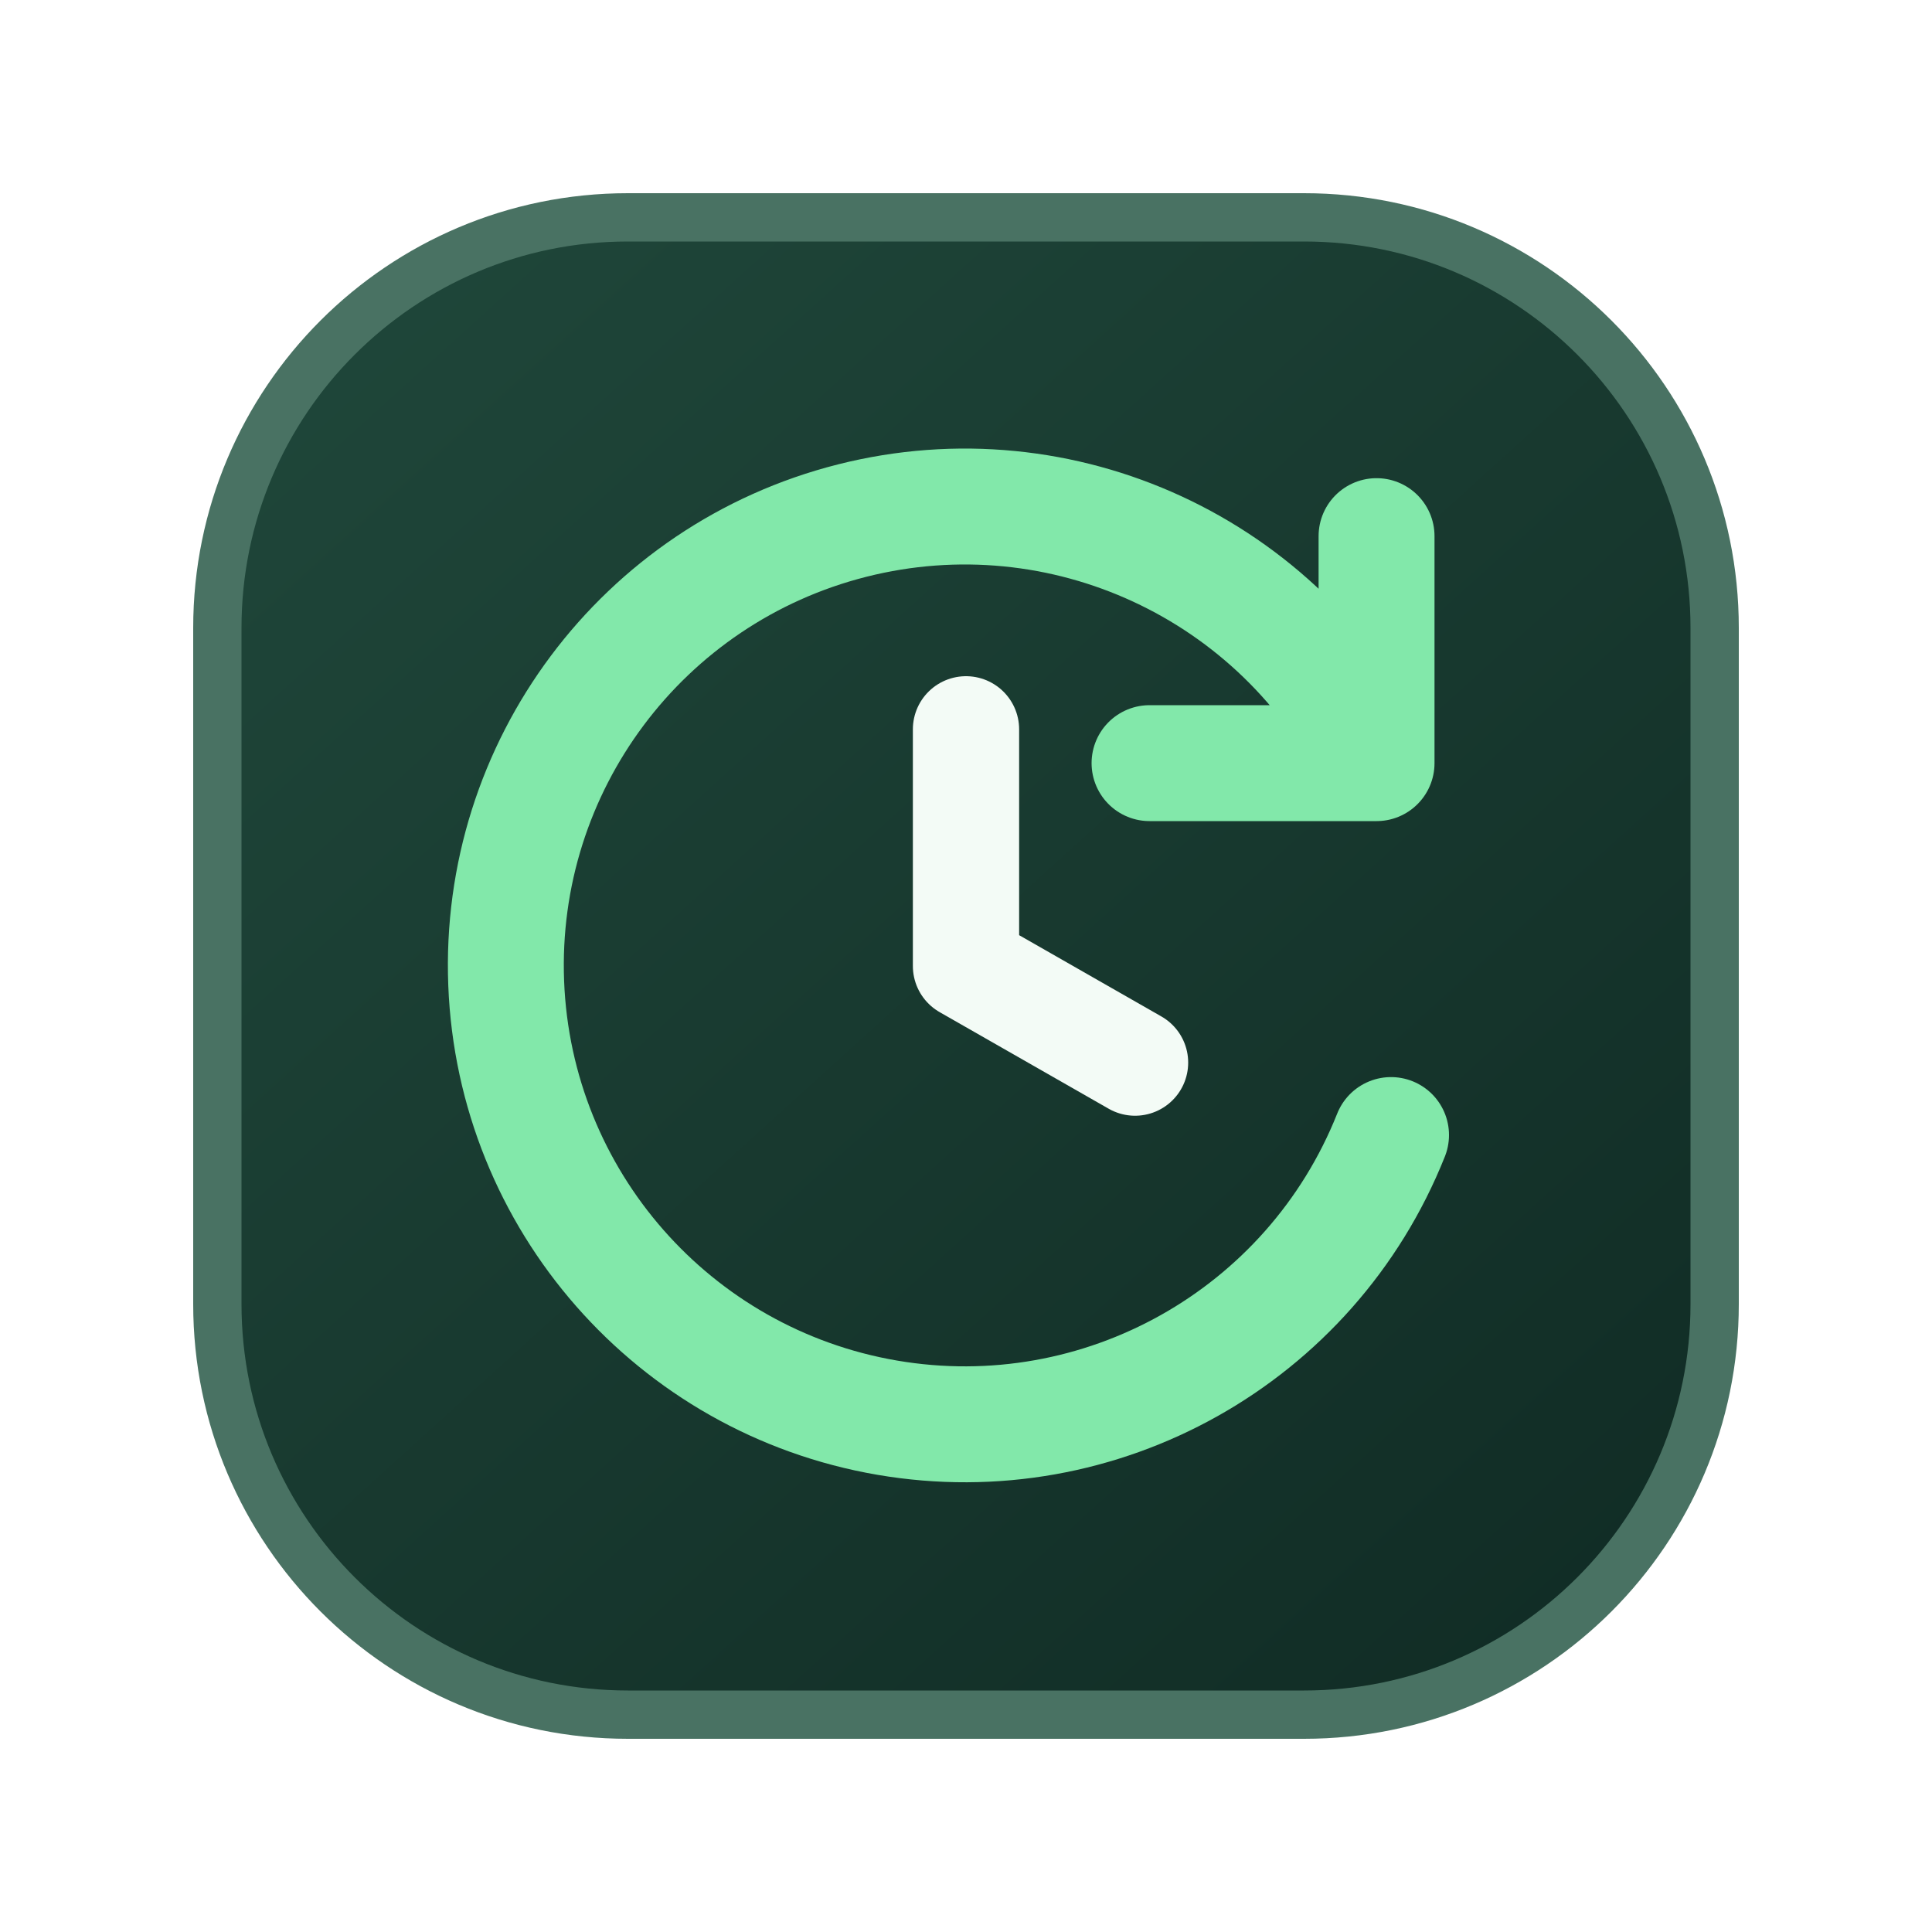
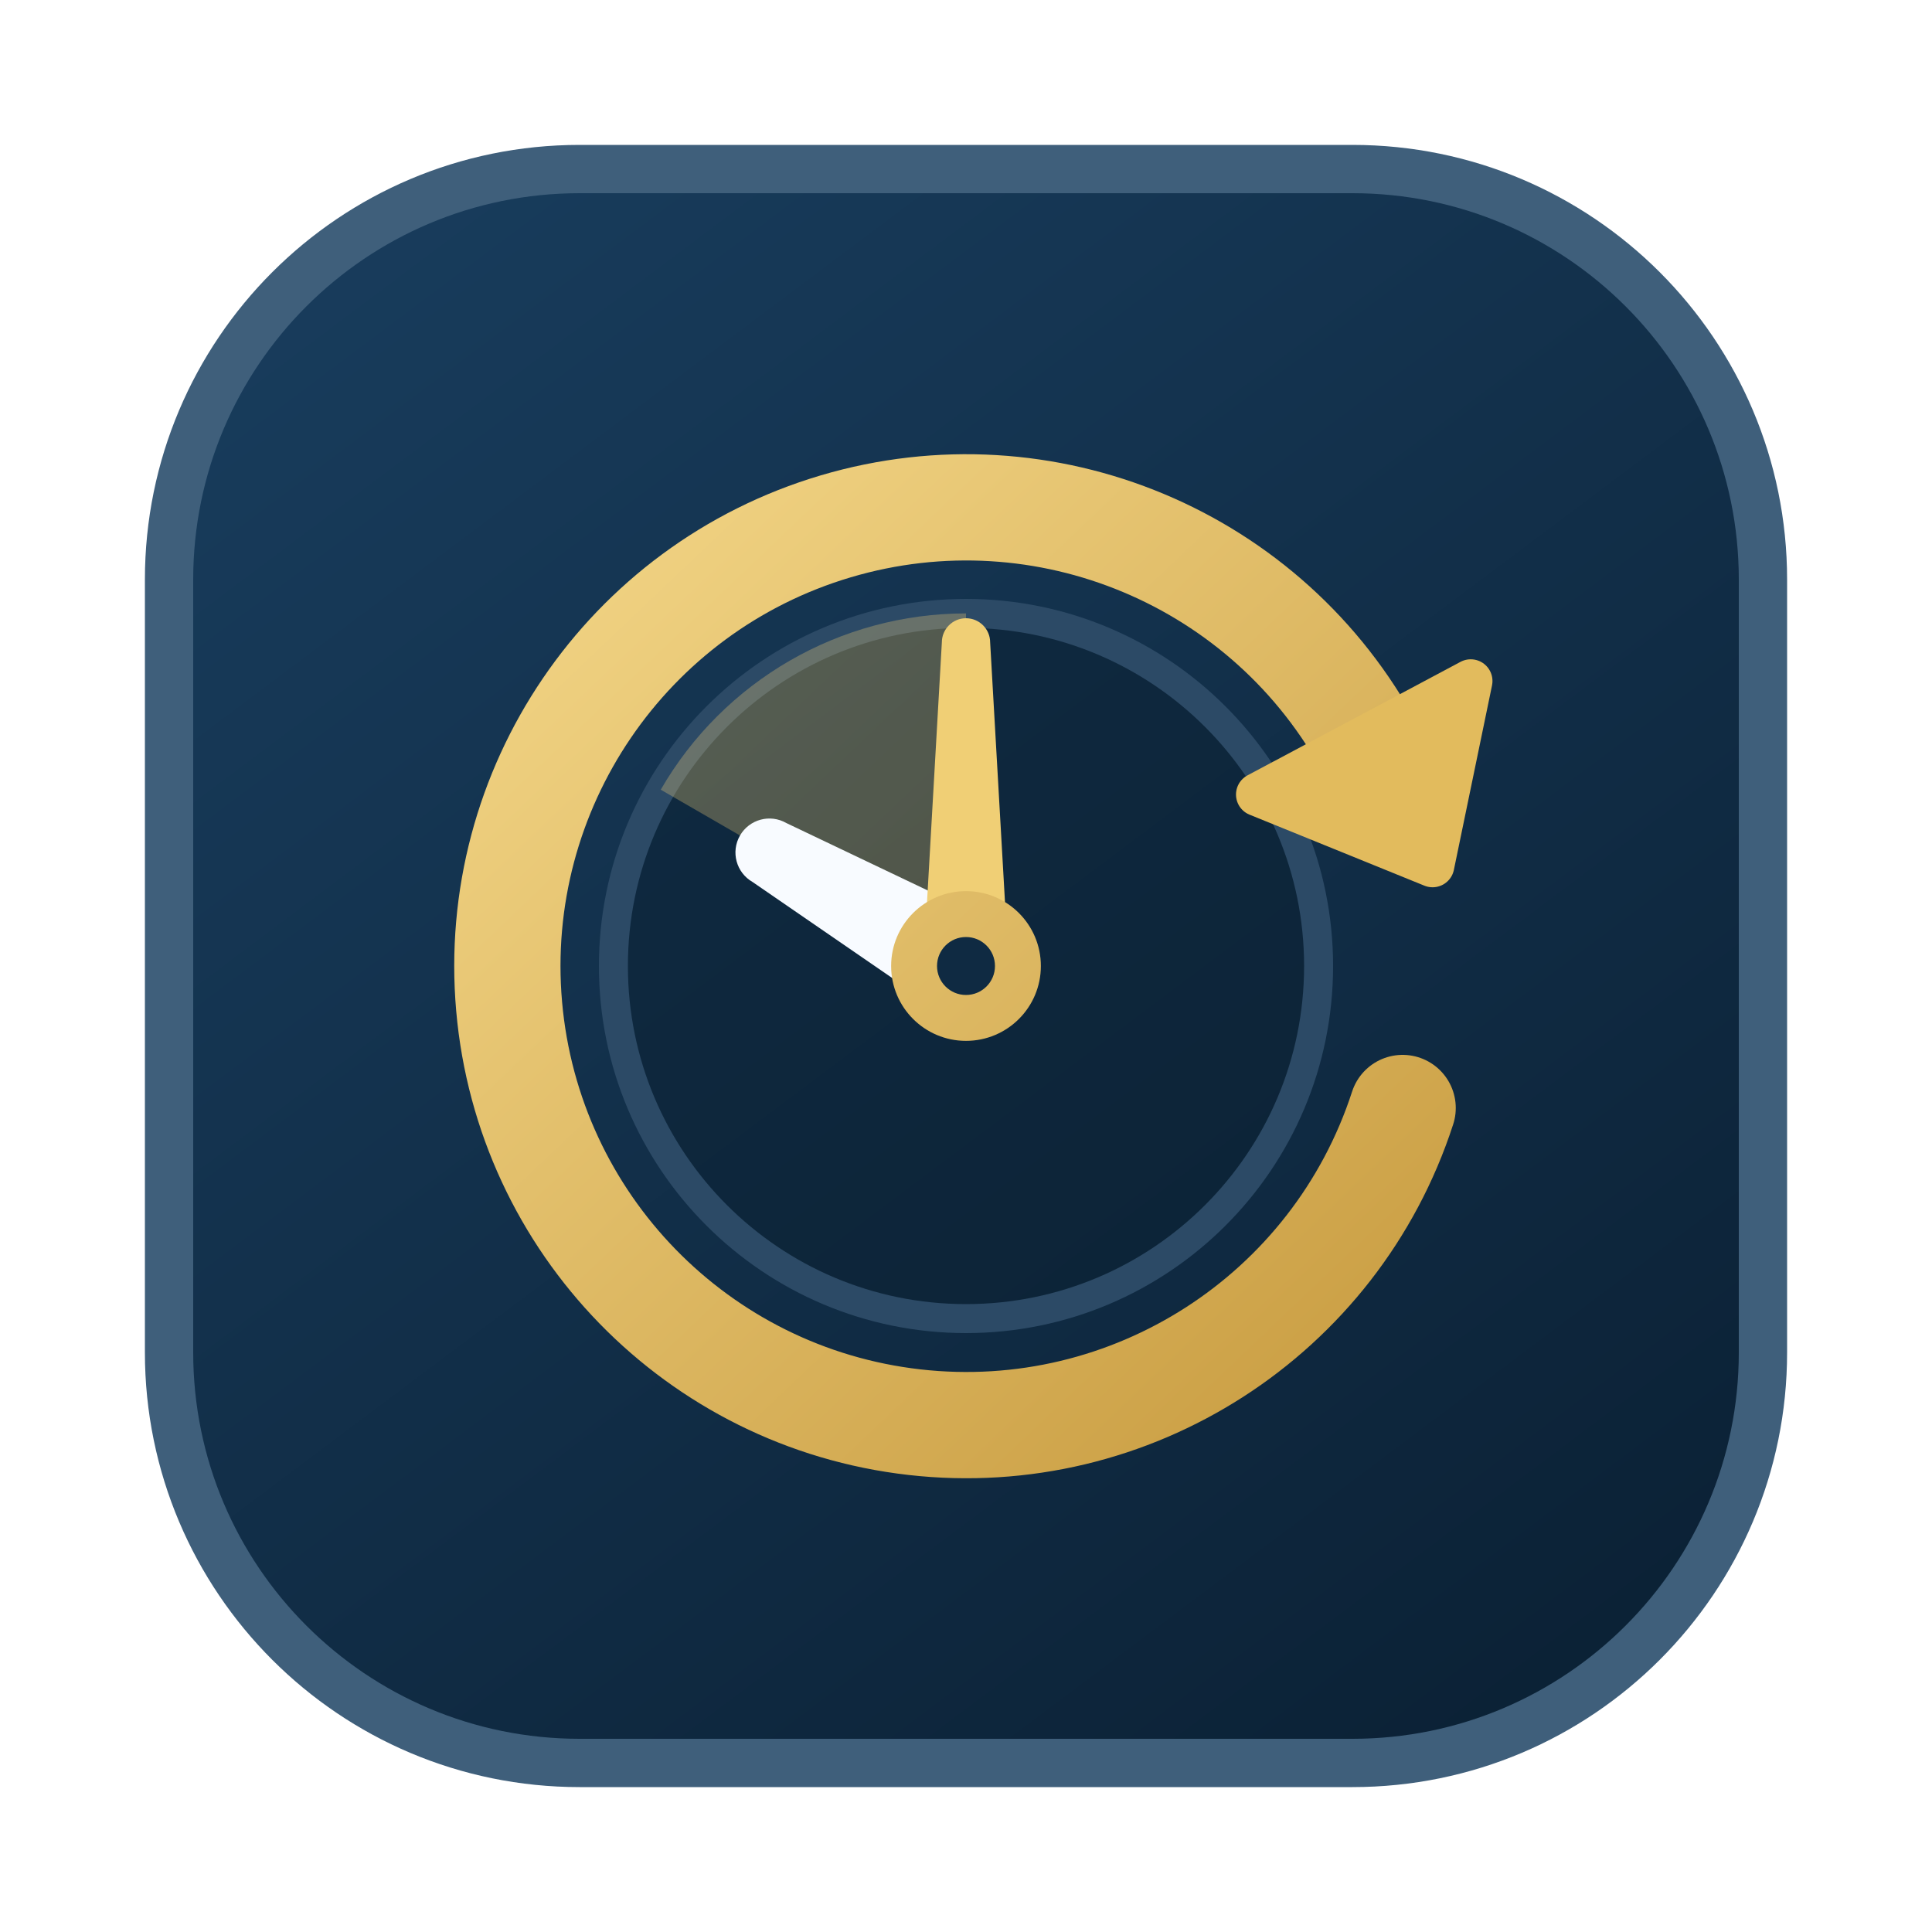
<svg xmlns="http://www.w3.org/2000/svg" width="40" height="40" viewBox="0 0 40 40">
  <defs>
-     <linearGradient id="tile" x1="5" y1="4" x2="34" y2="36" gradientUnits="userSpaceOnUse">
-       <stop stop-color="#20483B" />
-       <stop offset="1" stop-color="#102B24" />
+     <linearGradient id="tile" x1="8" y1="4" x2="32" y2="36" gradientUnits="userSpaceOnUse">
+       <stop stop-color="#183c5c" />
+       <stop offset="1" stop-color="#0b2135" />
+     </linearGradient>
+     <linearGradient id="gold" x1="11" y1="10" x2="30" y2="30" gradientUnits="userSpaceOnUse">
+       <stop stop-color="#f3d687" />
+       <stop offset="1" stop-color="#c79a3e" />
    </linearGradient>
  </defs>
-   <rect x="4.5" y="4.5" width="31" height="31" rx="8.5" fill="url(#tile)" stroke="#497263" />
-   <g fill="none" stroke-linecap="round" stroke-linejoin="round">
-     <path d="M28.8 23.5A9.5 9.5 0 1 1 28.5 15.8M23.8 15.8H28.5V11.1" stroke="#82E8AA" stroke-width="2.4" />
-     <path d="M20 15.1V20L23.5 22" stroke="#F3FBF6" stroke-width="2.2" />
-   </g>
+   <rect x="3.5" y="3.5" width="33" height="33" rx="8.5" fill="url(#tile)" stroke="#3f5f7b" />
+   <circle cx="20" cy="20" r="7.3" fill="#0a1d2e" fill-opacity="0.45" stroke="#2c4a66" stroke-width="0.6" />
+   <path d="M20 20L13.68 16.35A7.3 7.3 0 0 1 20.00 12.70Z" fill="url(#gold)" fill-opacity="0.32" />
+   <path d="M29.04 22.94A9.5 9.5 0 1 1 28.39 15.54" fill="none" stroke="url(#gold)" stroke-width="2.2" stroke-linecap="round" />
+   <path d="M30.45 14.10L29.66 17.92L26.04 16.45Z" fill="#e2bb5d" stroke="#e2bb5d" stroke-width="0.9" stroke-linejoin="round" />
+   <path d="M20.81 19.20L16.28 17.04A0.70 0.70 0 0 0 15.58 18.26L19.71 21.10Z" fill="#f8fbff" />
+   <path d="M20.90 20.30L20.50 13.30A0.50 0.50 0 0 0 19.50 13.30L19.10 20.30Z" fill="#f0cf75" />
+   <circle cx="20" cy="20" r="1.55" fill="url(#gold)" />
+   <circle cx="20" cy="20" r="0.6" fill="#0f2a42" />
</svg>
